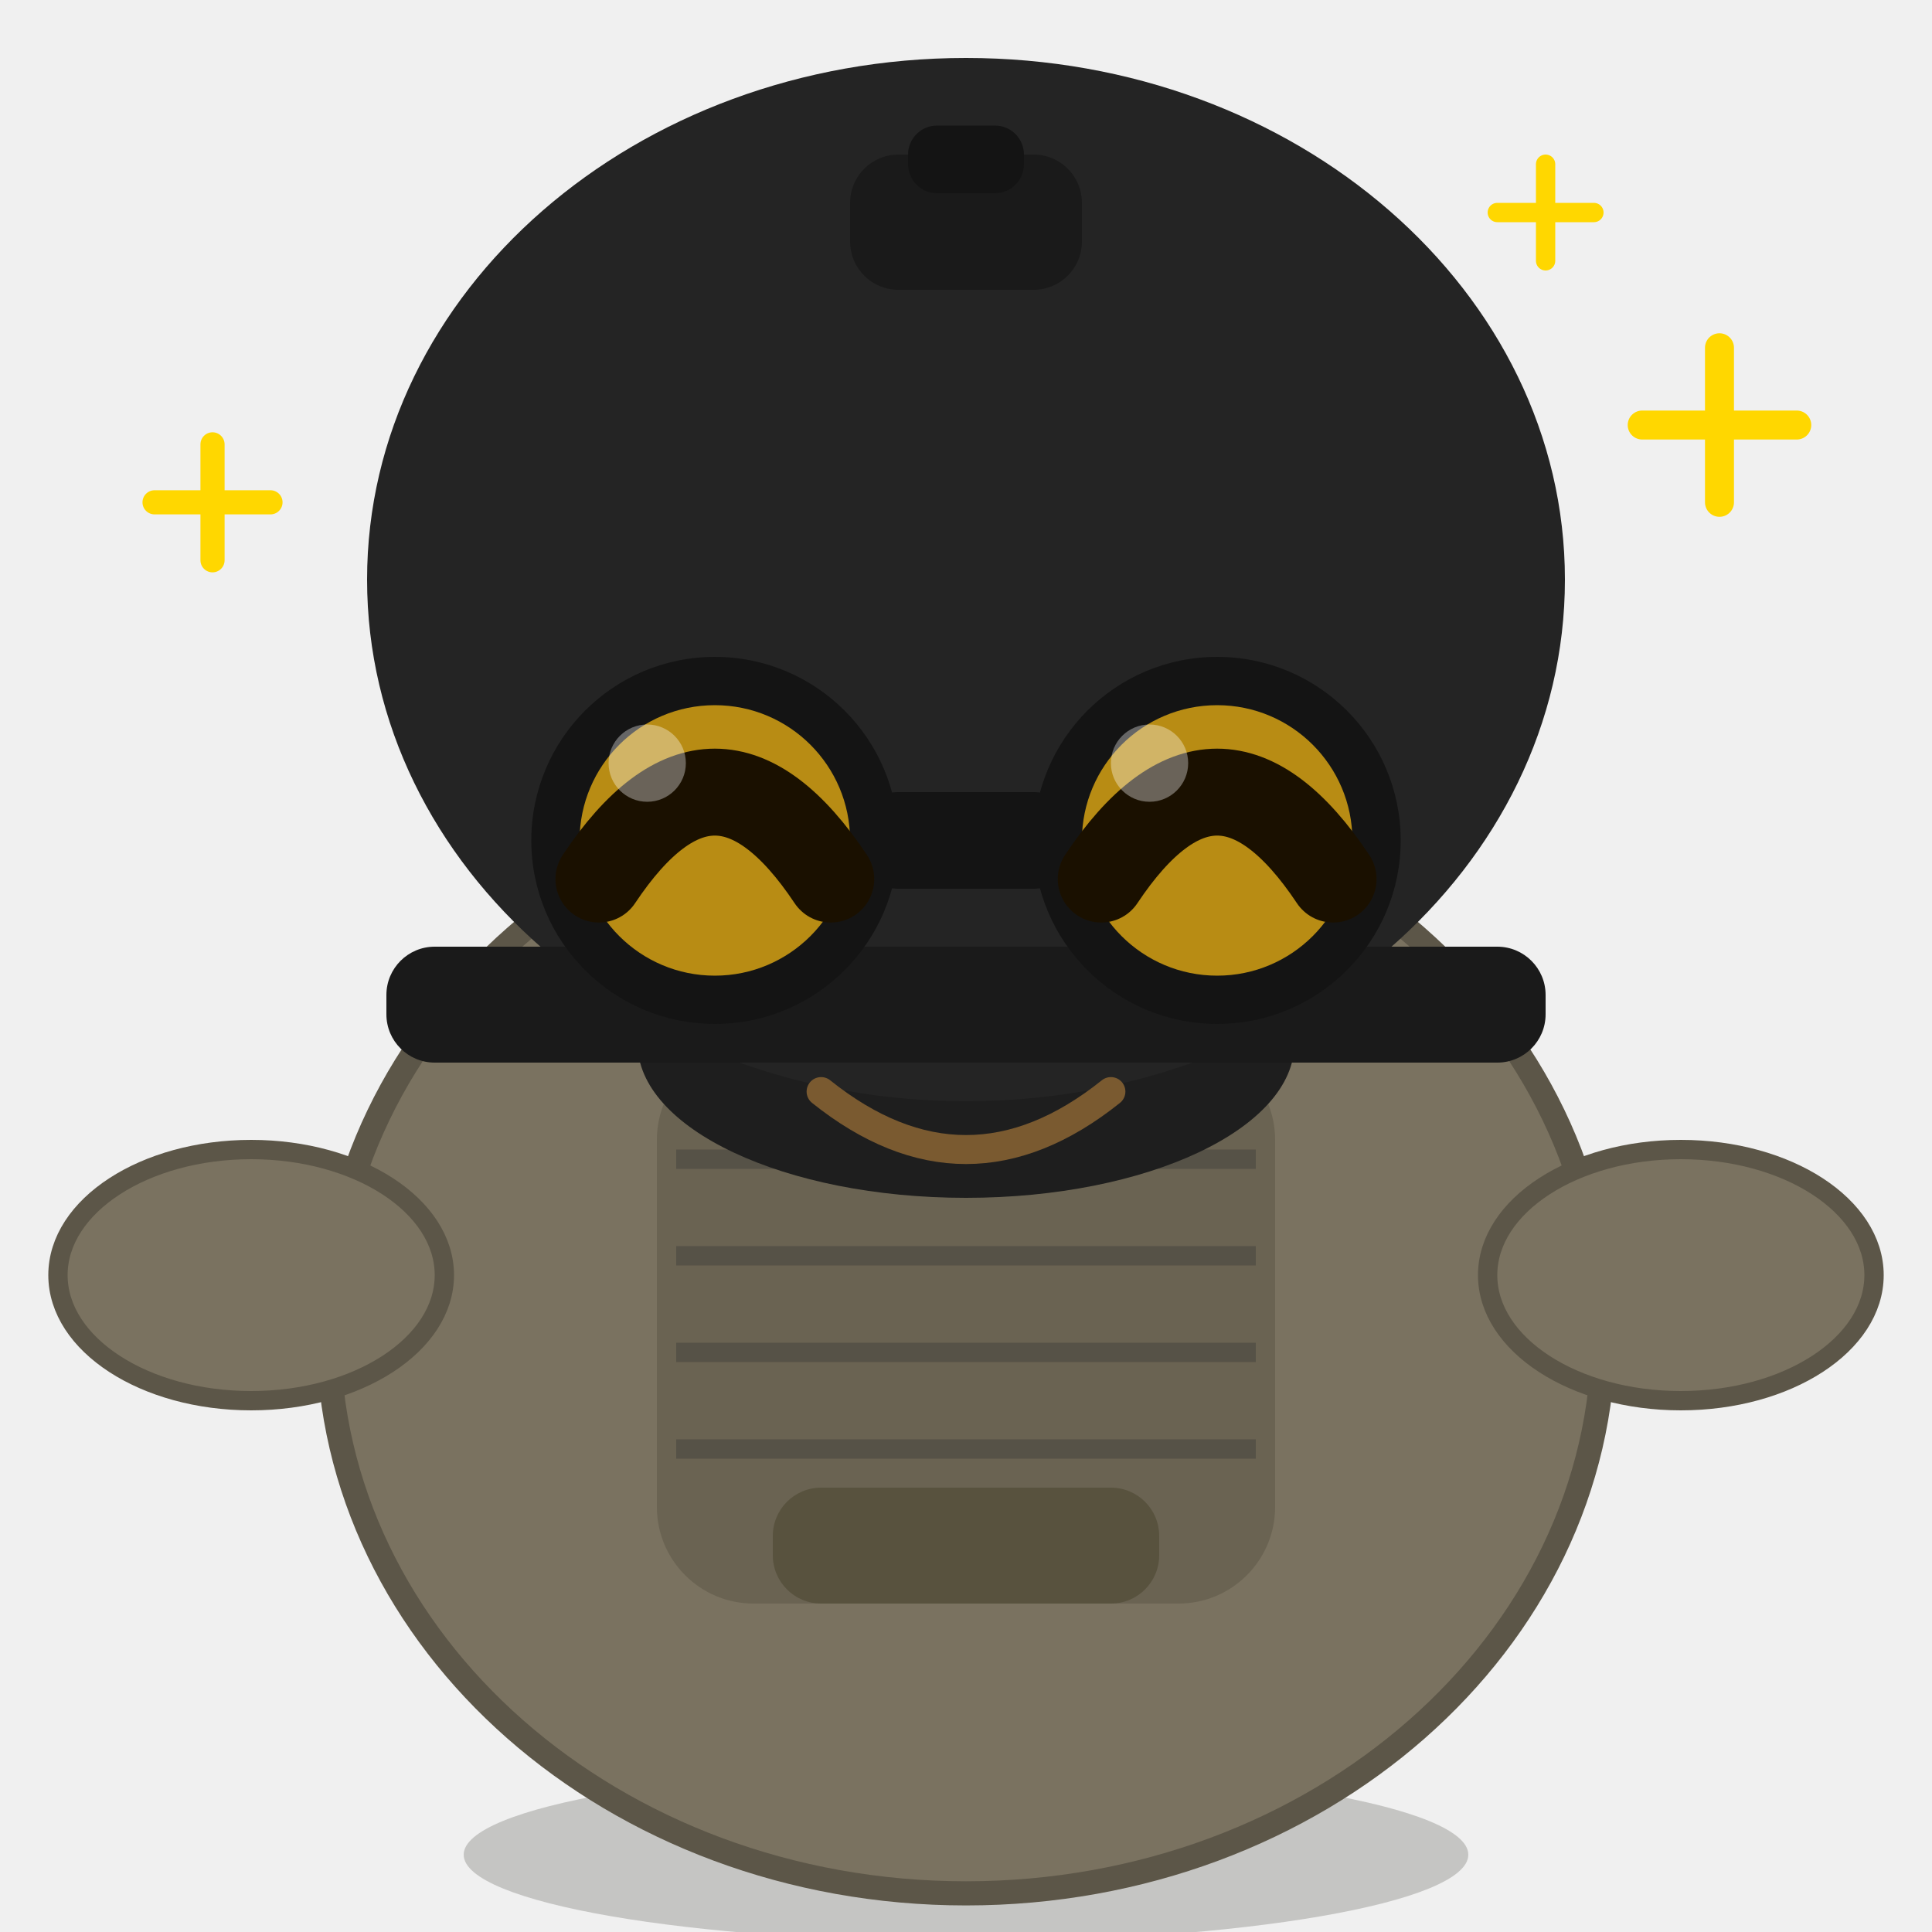
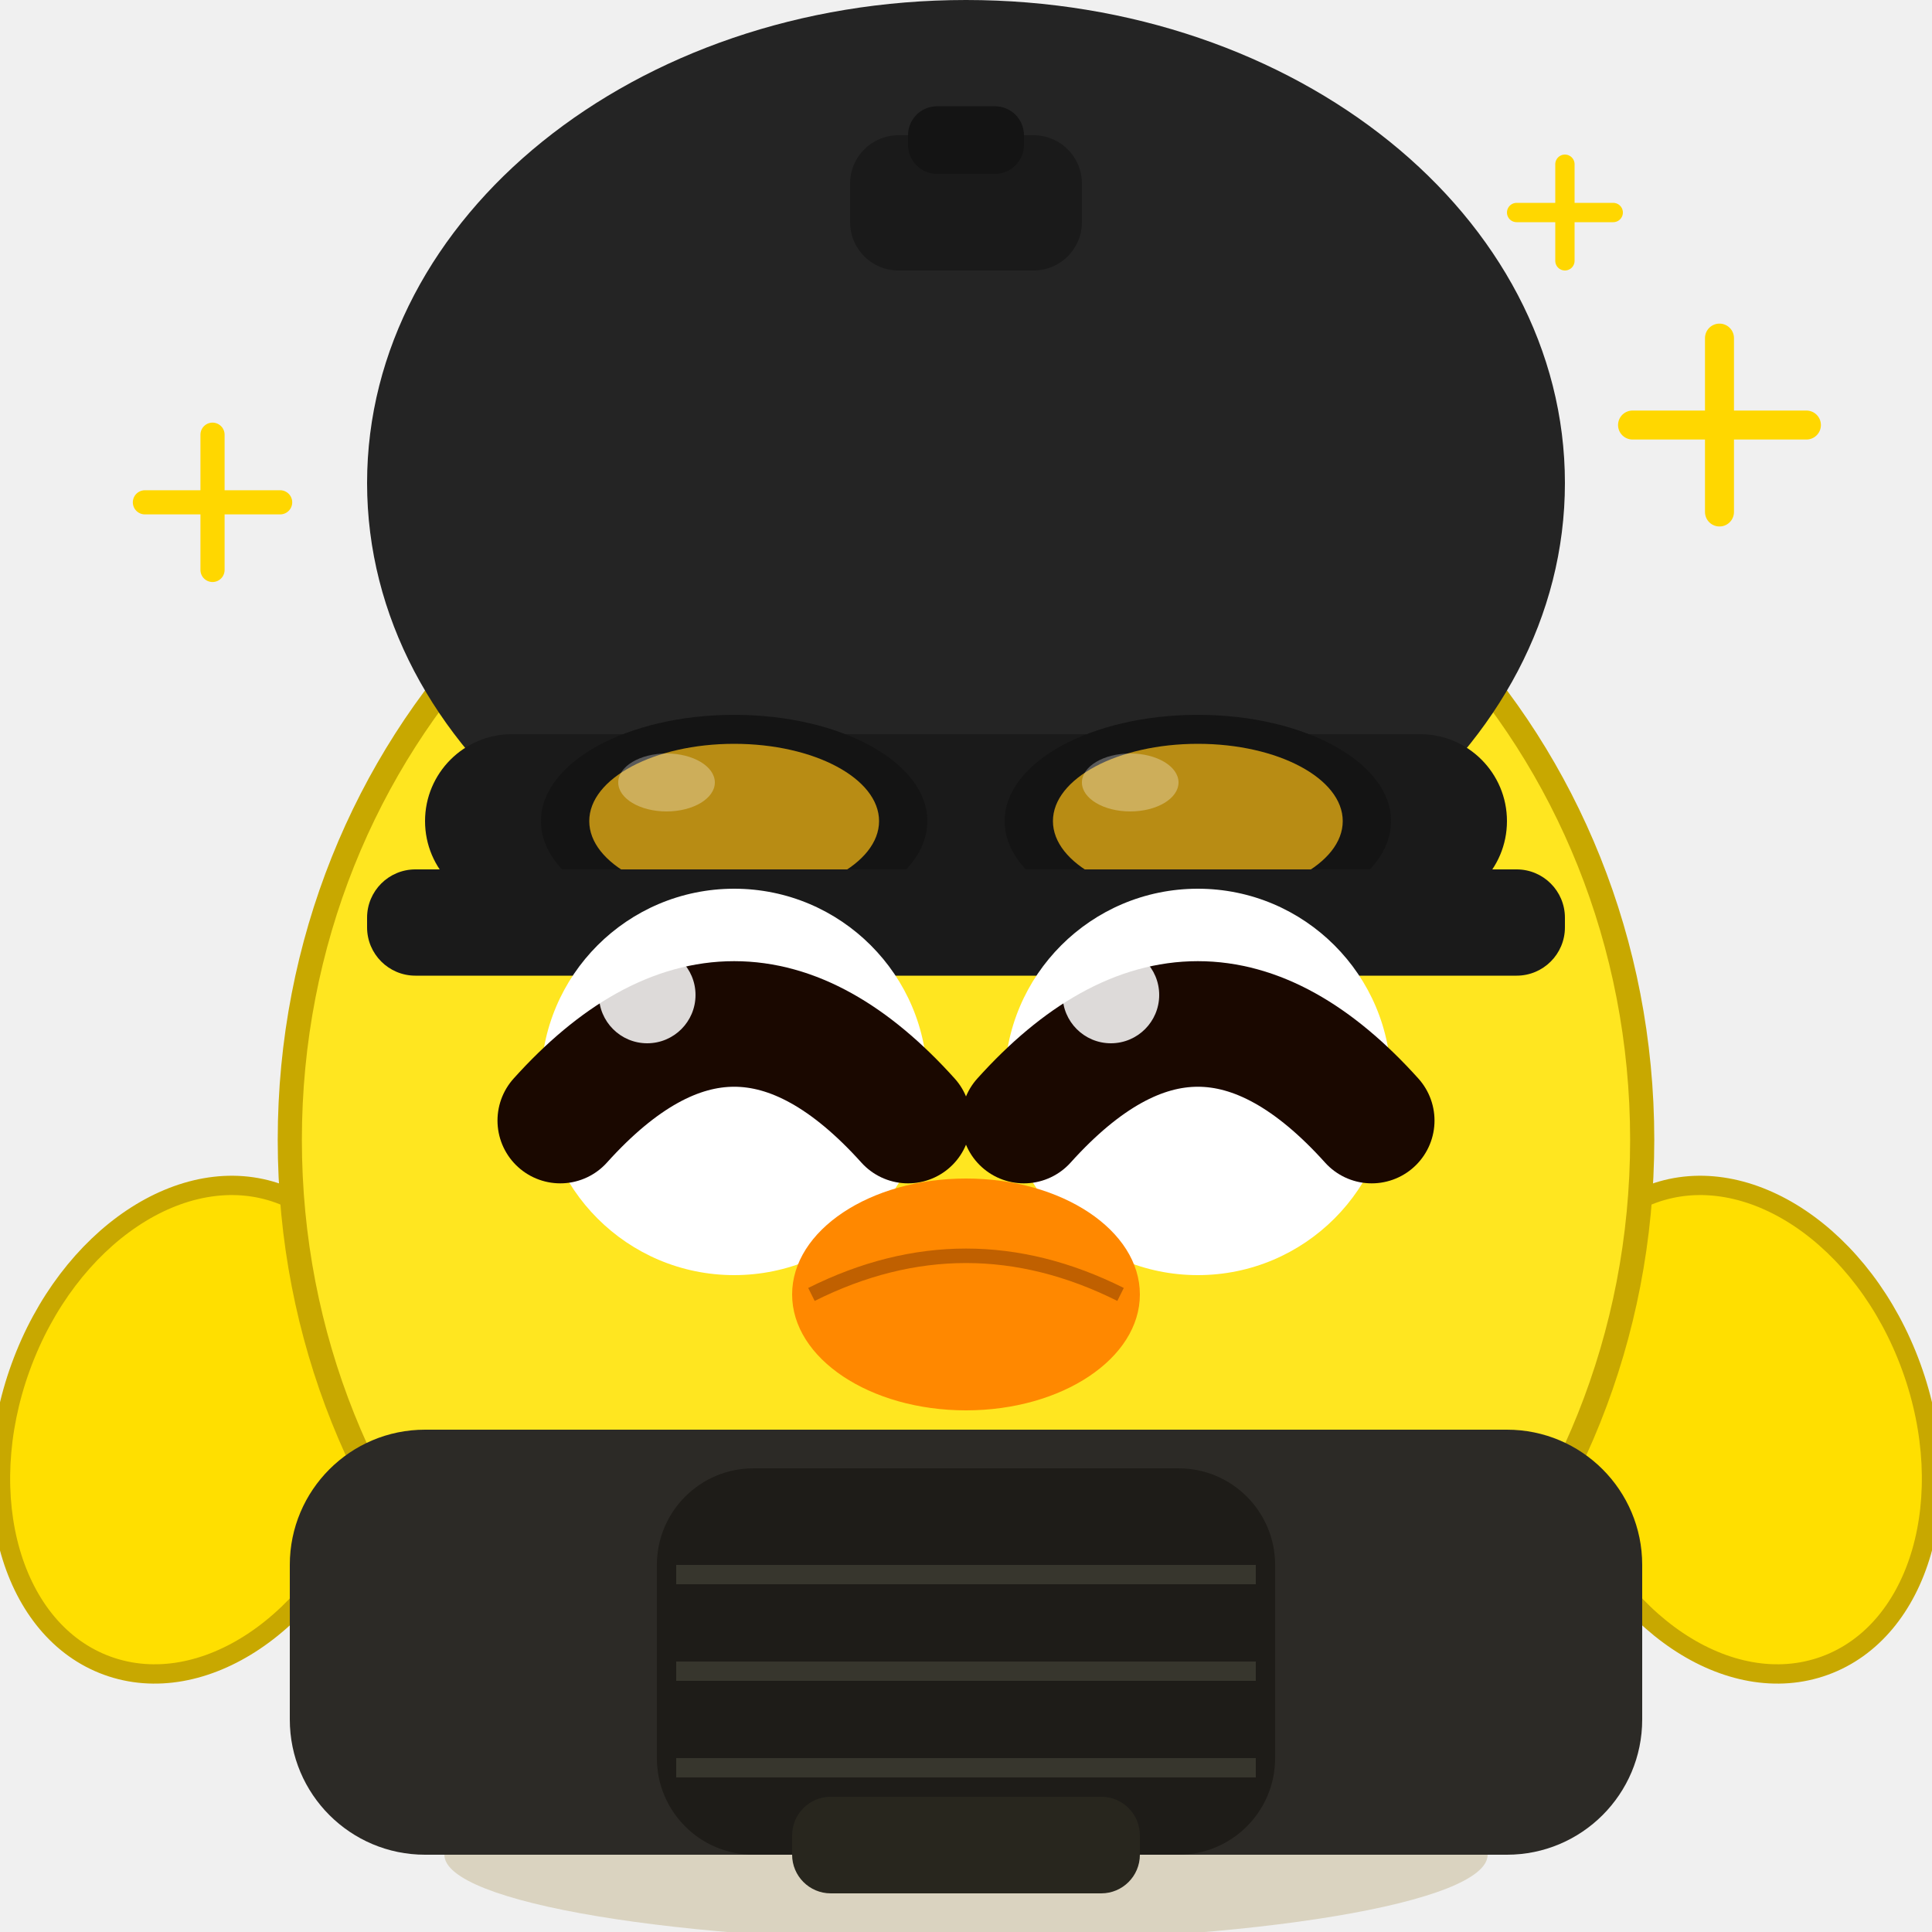
<svg xmlns="http://www.w3.org/2000/svg" viewBox="0 0 200 200">
-   <ellipse cx="100" cy="192" rx="52" ry="9" fill="#1A1A10" opacity="0.2" />
-   <ellipse cx="100" cy="138" rx="66" ry="58" fill="#7A7260" />
-   <ellipse cx="100" cy="138" rx="66" ry="58" fill="none" stroke="#5C5648" stroke-width="2.5" />
-   <rect x="68" y="108" width="64" height="58" rx="10" fill="#6A6352" />
-   <line x1="70" y1="120" x2="130" y2="120" stroke="#4C4840" stroke-width="2" opacity="0.65" />
-   <line x1="70" y1="130" x2="130" y2="130" stroke="#4C4840" stroke-width="2" opacity="0.65" />
-   <line x1="70" y1="140" x2="130" y2="140" stroke="#4C4840" stroke-width="2" opacity="0.65" />
-   <line x1="70" y1="150" x2="130" y2="150" stroke="#4C4840" stroke-width="2" opacity="0.65" />
-   <rect x="80" y="154" width="40" height="12" rx="5" fill="#58523E" />
-   <ellipse cx="26" cy="132" rx="20" ry="13" fill="#7A7260" stroke="#5C5648" stroke-width="2" />
-   <ellipse cx="174" cy="132" rx="20" ry="13" fill="#7A7260" stroke="#5C5648" stroke-width="2" />
-   <ellipse cx="100" cy="108" rx="34" ry="16" fill="#1E1E1E" />
-   <ellipse cx="100" cy="60" rx="62" ry="54" fill="#242424" />
-   <rect x="40" y="98" width="120" height="12" rx="5" fill="#1A1A1A" />
-   <rect x="88" y="82" width="24" height="10" rx="5" fill="#141414" />
-   <circle cx="74" cy="87" r="19" fill="#141414" />
-   <circle cx="74" cy="87" r="14" fill="#B88C14" />
-   <path d="M 62 91 Q 74 73 86 91" stroke="#1A1000" stroke-width="9" fill="none" stroke-linecap="round" />
-   <circle cx="67" cy="79" r="4" fill="white" opacity="0.35" />
-   <circle cx="126" cy="87" r="19" fill="#141414" />
-   <circle cx="126" cy="87" r="14" fill="#B88C14" />
-   <path d="M 114 91 Q 126 73 138 91" stroke="#1A1000" stroke-width="9" fill="none" stroke-linecap="round" />
-   <circle cx="119" cy="79" r="4" fill="white" opacity="0.35" />
-   <rect x="88" y="16" width="24" height="14" rx="5" fill="#1A1A1A" />
-   <rect x="94" y="13" width="12" height="7" rx="3" fill="#141414" />
-   <path d="M 85 113 Q 100 125 115 113" stroke="#7A5A30" stroke-width="3" fill="none" stroke-linecap="round" />
+   <ellipse cx="100" cy="192" rx="54" ry="9" fill="#806000" opacity="0.2" />
+   <ellipse cx="20" cy="148" rx="19" ry="26" fill="#FFDF00" stroke="#C8A800" stroke-width="2" transform="rotate(20 20 148)" />
+   <ellipse cx="180" cy="148" rx="19" ry="26" fill="#FFDF00" stroke="#C8A800" stroke-width="2" transform="rotate(-20 180 148)" />
+   <ellipse cx="100" cy="118" rx="70" ry="74" fill="#FFE620" />
+   <ellipse cx="100" cy="118" rx="70" ry="74" fill="none" stroke="#C8A800" stroke-width="2.5" />
+   <ellipse cx="72" cy="82" rx="24" ry="15" fill="white" opacity="0.28" transform="rotate(-18 72 82)" />
+   <rect x="30" y="148" width="140" height="44" rx="14" fill="#2C2A26" />
+   <rect x="68" y="152" width="64" height="40" rx="10" fill="#1E1C18" />
+   <line x1="70" y1="163" x2="130" y2="163" stroke="#3A3830" stroke-width="2" opacity="0.9" />
+   <line x1="70" y1="173" x2="130" y2="173" stroke="#3A3830" stroke-width="2" opacity="0.9" />
+   <line x1="70" y1="183" x2="130" y2="183" stroke="#3A3830" stroke-width="2" opacity="0.9" />
+   <rect x="82" y="186" width="36" height="10" rx="4" fill="#28261E" />
+   <ellipse cx="100" cy="50" rx="62" ry="50" fill="#242424" />
+   <rect x="44" y="76" width="112" height="18" rx="9" fill="#1A1A1A" />
+   <ellipse cx="76" cy="85" rx="20" ry="11" fill="#141414" />
+   <ellipse cx="76" cy="85" rx="15" ry="8" fill="#B88C14" />
+   <ellipse cx="69" cy="81" rx="5" ry="3" fill="white" opacity="0.3" />
+   <ellipse cx="124" cy="85" rx="20" ry="11" fill="#141414" />
+   <ellipse cx="124" cy="85" rx="15" ry="8" fill="#B88C14" />
+   <ellipse cx="117" cy="81" rx="5" ry="3" fill="white" opacity="0.3" />
+   <rect x="38" y="90" width="124" height="11" rx="5" fill="#1A1A1A" />
+   <rect x="88" y="14" width="24" height="14" rx="5" fill="#1A1A1A" />
+   <rect x="94" y="11" width="12" height="7" rx="3" fill="#141414" />
+   <circle cx="76" cy="112" r="20" fill="white" />
+   <path d="M 58 116 Q 76 96 94 116" stroke="#1A0800" stroke-width="13" fill="none" stroke-linecap="round" />
+   <circle cx="67" cy="103" r="5" fill="white" opacity="0.85" />
+   <circle cx="124" cy="112" r="20" fill="white" />
+   <path d="M 106 116 Q 124 96 142 116" stroke="#1A0800" stroke-width="13" fill="none" stroke-linecap="round" />
+   <circle cx="115" cy="103" r="5" fill="white" opacity="0.85" />
+   <ellipse cx="100" cy="134" rx="18" ry="12" fill="#FF8800" />
+   <path d="M 84 134 Q 100 126 116 134" stroke="#C06000" stroke-width="1.5" fill="none" />
  <g transform="translate(22,52)">
-     <line x1="0" y1="-6" x2="0" y2="6" stroke="#FFD700" stroke-width="2.5" stroke-linecap="round" />
-     <line x1="-6" y1="0" x2="6" y2="0" stroke="#FFD700" stroke-width="2.5" stroke-linecap="round" />
+     <line x1="0" y1="-7" x2="0" y2="7" stroke="#FFD700" stroke-width="2.5" stroke-linecap="round" />
+     <line x1="-7" y1="0" x2="7" y2="0" stroke="#FFD700" stroke-width="2.5" stroke-linecap="round" />
  </g>
  <g transform="translate(178,44)">
-     <line x1="0" y1="-8" x2="0" y2="8" stroke="#FFD700" stroke-width="3" stroke-linecap="round" />
-     <line x1="-8" y1="0" x2="8" y2="0" stroke="#FFD700" stroke-width="3" stroke-linecap="round" />
+     <line x1="0" y1="-9" x2="0" y2="9" stroke="#FFD700" stroke-width="3" stroke-linecap="round" />
+     <line x1="-9" y1="0" x2="9" y2="0" stroke="#FFD700" stroke-width="3" stroke-linecap="round" />
  </g>
-   <g transform="translate(160,22)">
+   <g transform="translate(162,22)">
    <line x1="0" y1="-5" x2="0" y2="5" stroke="#FFD700" stroke-width="2" stroke-linecap="round" />
    <line x1="-5" y1="0" x2="5" y2="0" stroke="#FFD700" stroke-width="2" stroke-linecap="round" />
  </g>
</svg>
